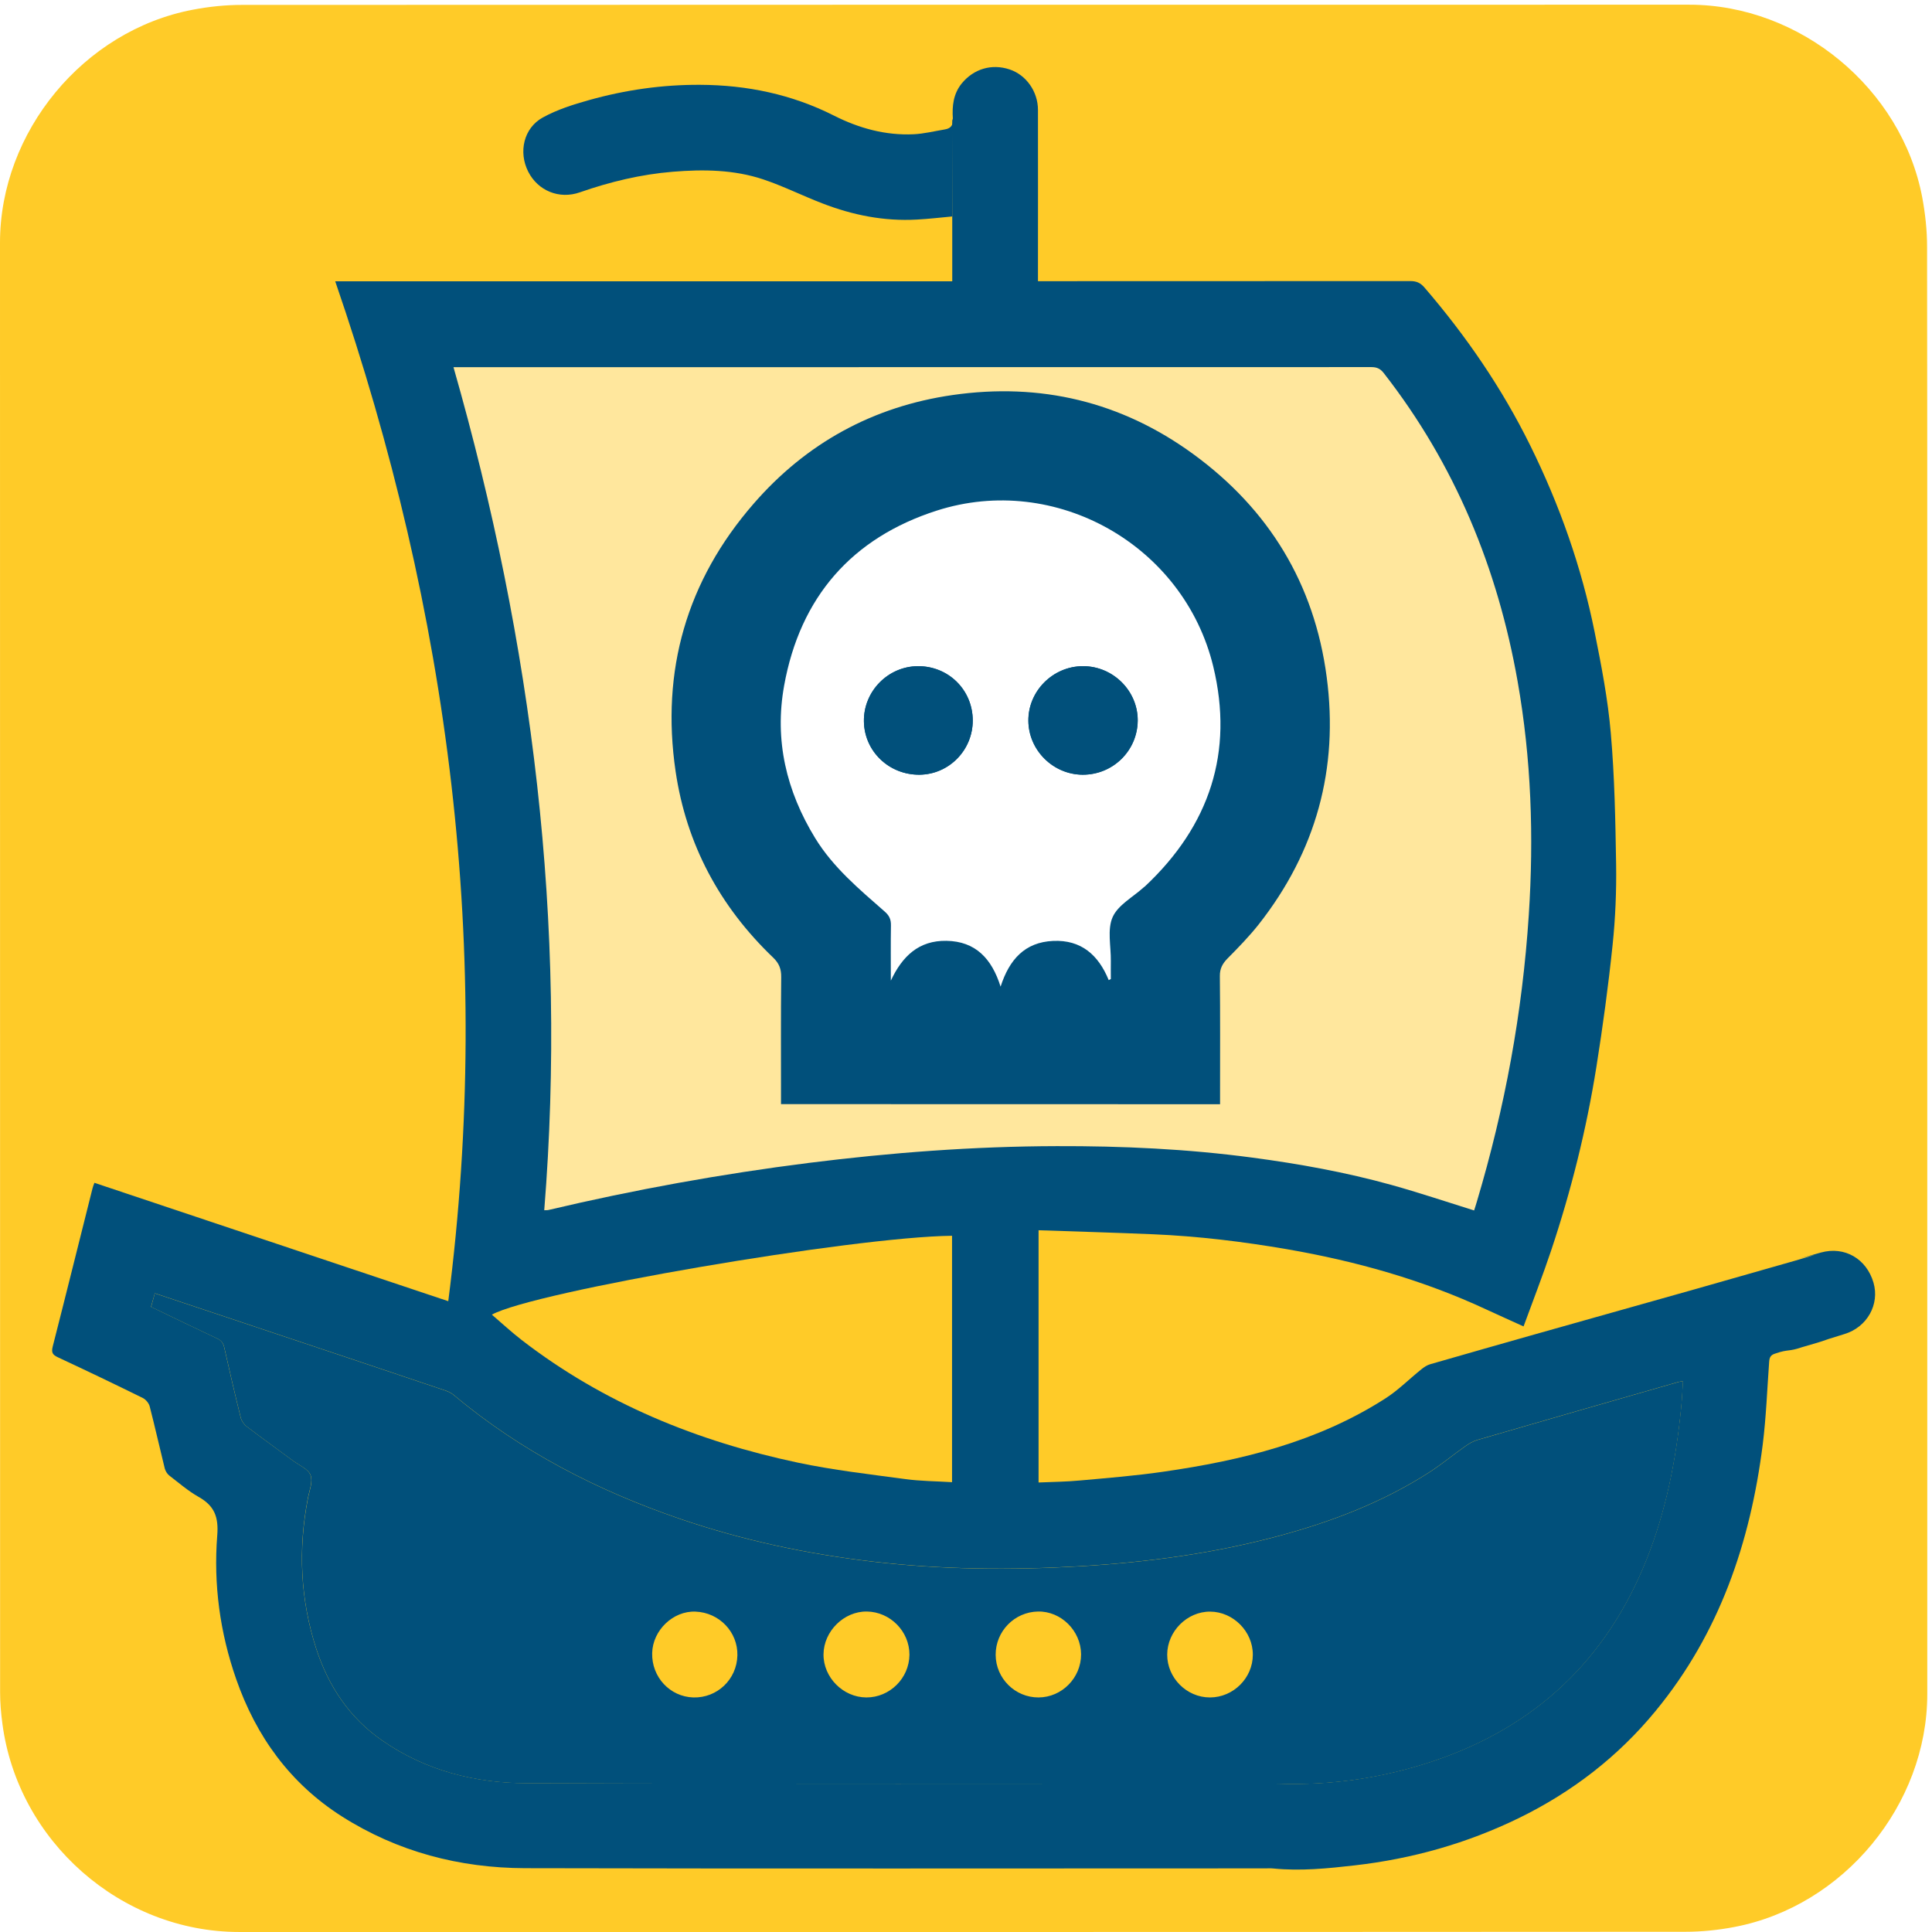
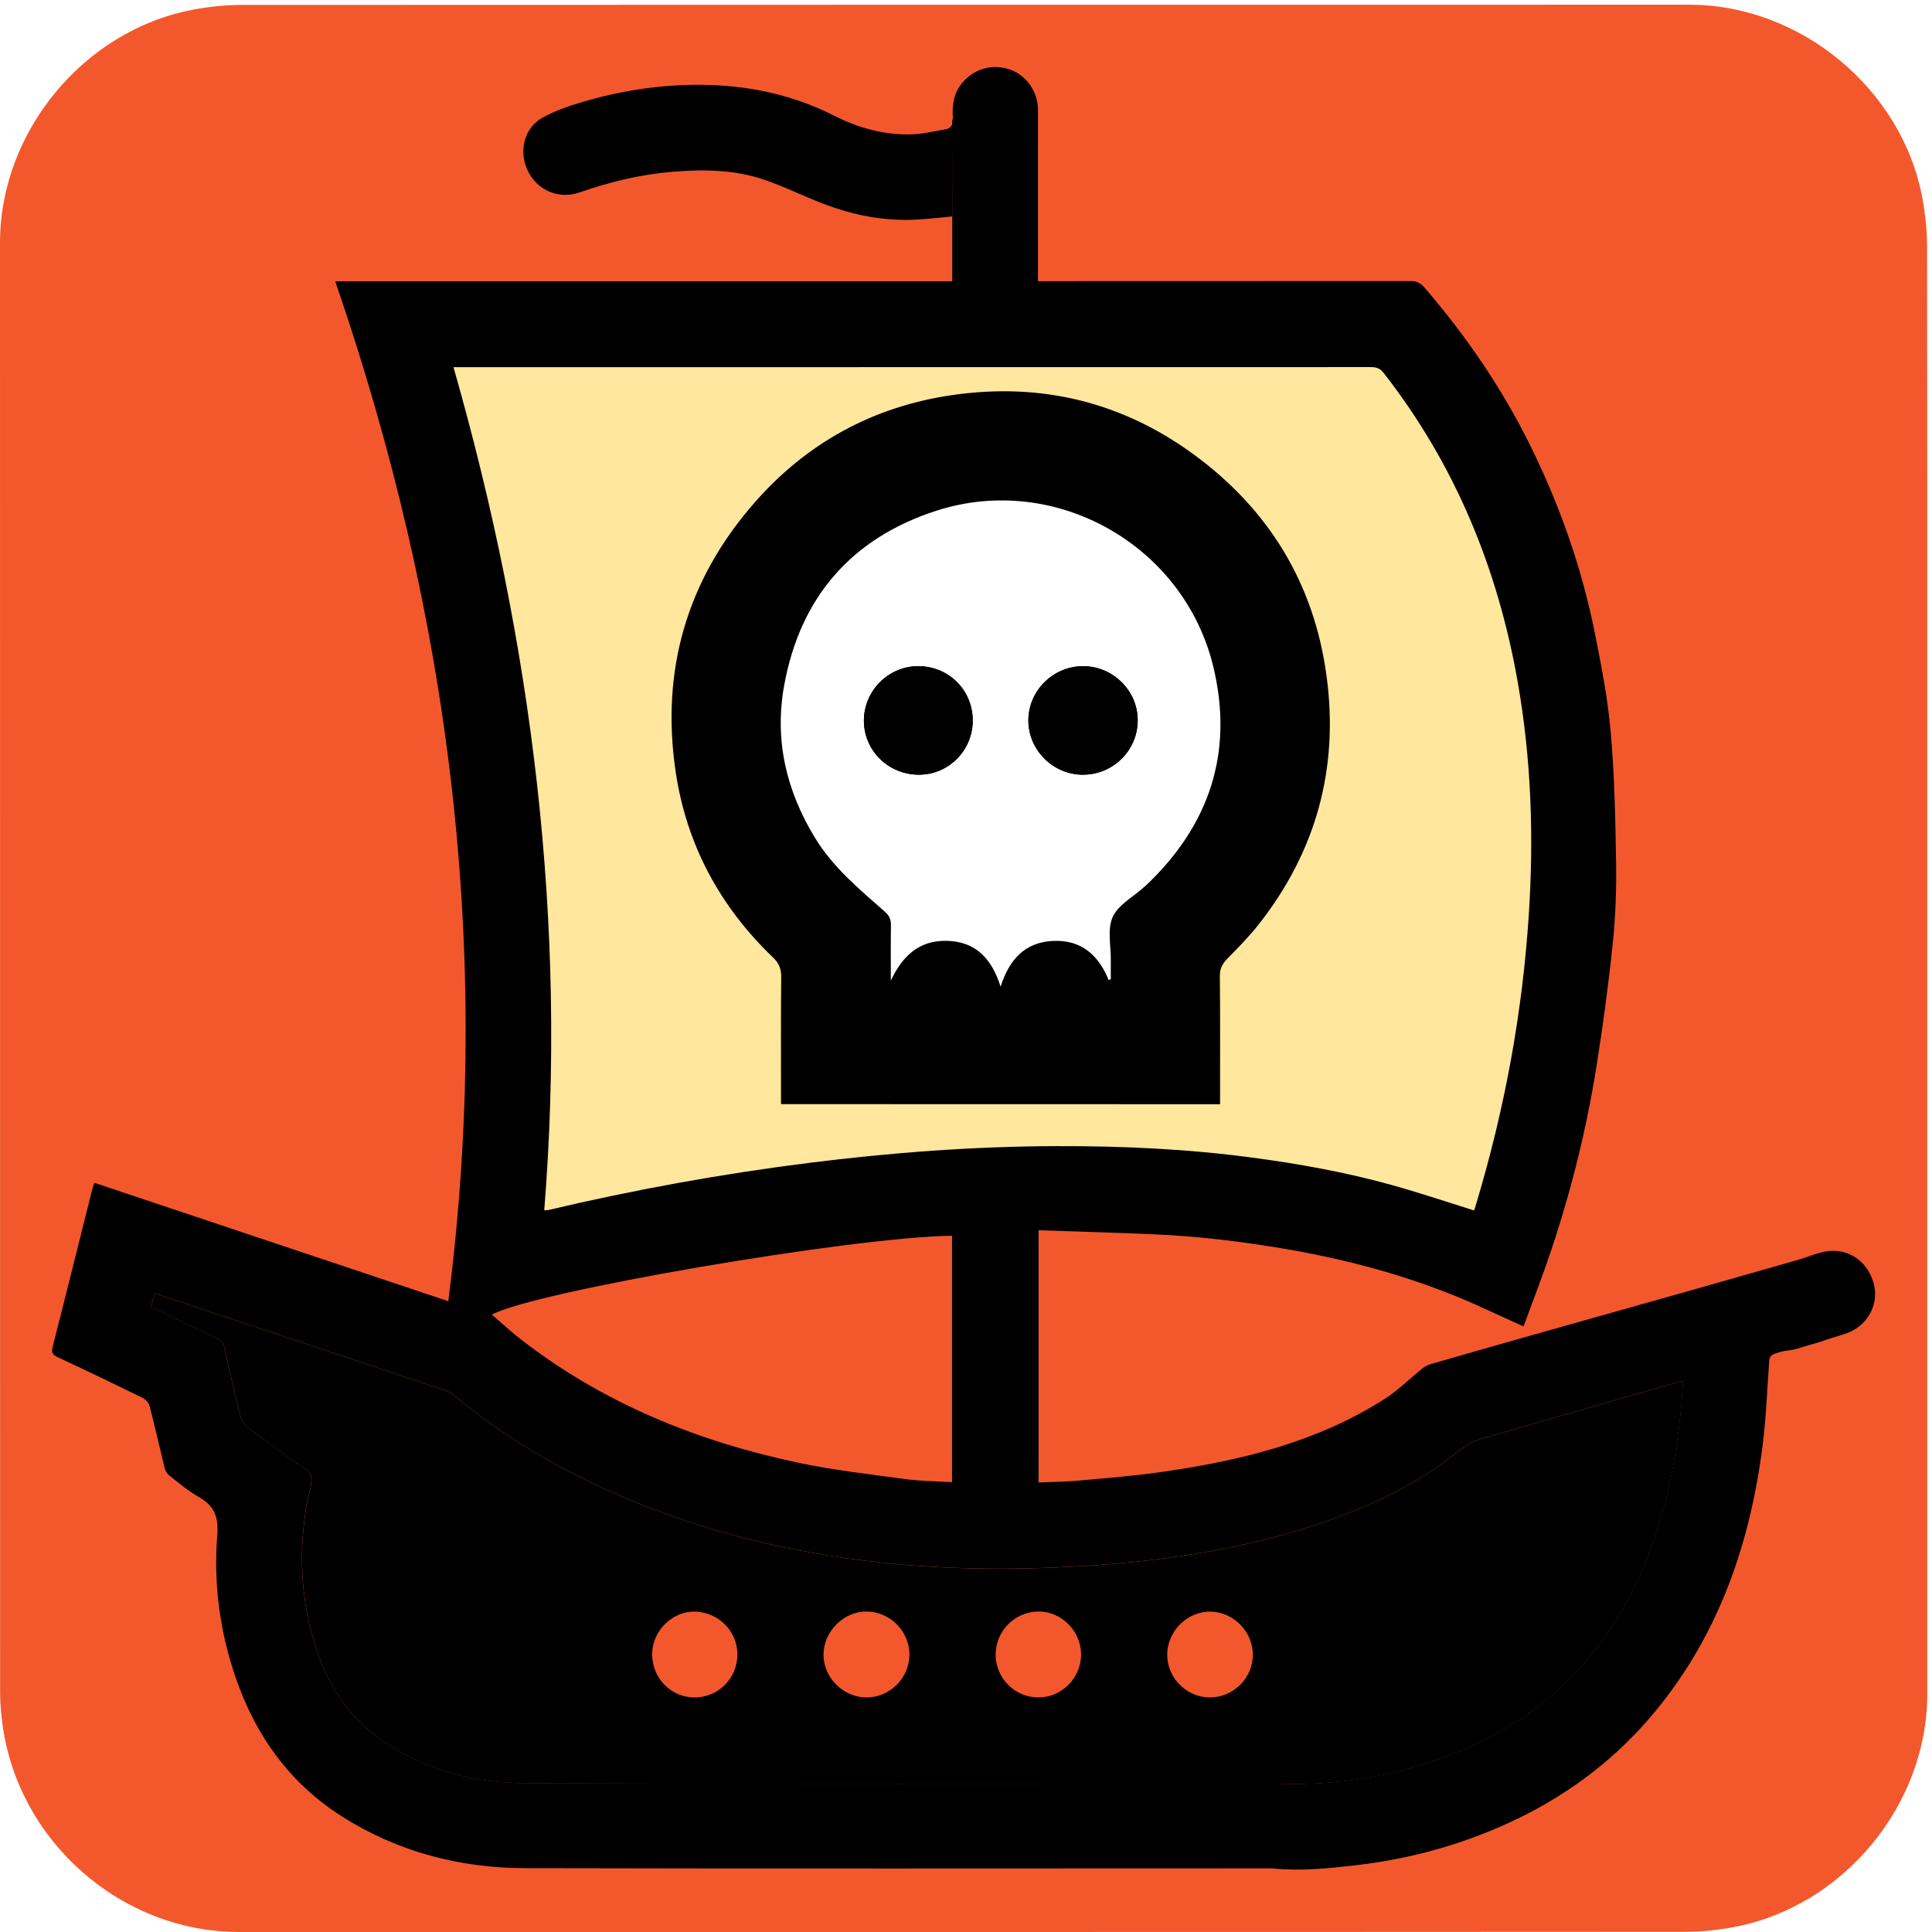
<svg xmlns="http://www.w3.org/2000/svg" id="epij899lf62m1" viewBox="0 0 769 769" shape-rendering="geometricPrecision" text-rendering="geometricPrecision">
  <style>
        #epij899lf62m1{pointer-events: all} #epij899lf62m1:hover * {animation-play-state: running !important}#epij899lf62m4_to {animation: epij899lf62m4_to__to 9900ms linear infinite normal forwards}@keyframes epij899lf62m4_to__to { 0% {transform: translate(383.5546px,385.4218px)} 30.303% {transform: translate(393.55px,385.42px)} 70.707% {transform: translate(373.55px,385.4218px)} 100% {transform: translate(383.5546px,385.4218px)} }#epij899lf62m4_tr {animation: epij899lf62m4_tr__tr 9900ms linear infinite normal forwards}@keyframes epij899lf62m4_tr__tr { 0% {transform: rotate(0deg)} 20.202% {transform: rotate(-3deg)} 50.505% {transform: rotate(0deg)} 80.808% {transform: rotate(-3deg)} 100% {transform: rotate(0deg)} }#epij899lf62m16 {animation: epij899lf62m16_f_o 9900ms linear infinite normal forwards}@keyframes epij899lf62m16_f_o { 0% {fill-opacity: 1} 1.01% {fill-opacity: 0} 2.02% {fill-opacity: 1} 3.03% {fill-opacity: 0} 4.04% {fill-opacity: 1} 5.051% {fill-opacity: 0} 6.061% {fill-opacity: 1} 7.071% {fill-opacity: 0} 8.081% {fill-opacity: 1} 9.091% {fill-opacity: 0} 10.101% {fill-opacity: 1} 11.111% {fill-opacity: 0} 12.121% {fill-opacity: 1} 13.131% {fill-opacity: 0} 14.141% {fill-opacity: 1} 15.152% {fill-opacity: 0} 16.162% {fill-opacity: 1} 17.172% {fill-opacity: 0} 18.182% {fill-opacity: 1} 19.192% {fill-opacity: 0} 20.202% {fill-opacity: 1} 21.212% {fill-opacity: 0} 22.222% {fill-opacity: 1} 23.232% {fill-opacity: 0} 24.242% {fill-opacity: 1} 25.253% {fill-opacity: 0} 26.263% {fill-opacity: 1} 27.273% {fill-opacity: 0} 28.283% {fill-opacity: 1} 29.293% {fill-opacity: 0} 30.303% {fill-opacity: 1} 31.313% {fill-opacity: 0} 32.323% {fill-opacity: 1} 33.333% {fill-opacity: 0} 34.343% {fill-opacity: 1} 35.354% {fill-opacity: 0} 36.364% {fill-opacity: 1} 37.374% {fill-opacity: 0} 38.384% {fill-opacity: 1} 39.394% {fill-opacity: 0} 40.404% {fill-opacity: 1} 41.414% {fill-opacity: 0} 42.424% {fill-opacity: 1} 43.434% {fill-opacity: 0} 44.444% {fill-opacity: 1} 45.455% {fill-opacity: 0} 46.465% {fill-opacity: 1} 47.475% {fill-opacity: 0} 48.485% {fill-opacity: 1} 49.495% {fill-opacity: 0} 50.505% {fill-opacity: 1} 51.515% {fill-opacity: 0} 52.525% {fill-opacity: 1} 53.535% {fill-opacity: 0} 54.545% {fill-opacity: 1} 55.556% {fill-opacity: 0} 56.566% {fill-opacity: 1} 57.576% {fill-opacity: 0} 58.586% {fill-opacity: 1} 59.596% {fill-opacity: 0} 60.606% {fill-opacity: 1} 61.616% {fill-opacity: 0} 62.626% {fill-opacity: 1} 63.636% {fill-opacity: 0} 64.646% {fill-opacity: 1} 65.657% {fill-opacity: 0} 66.667% {fill-opacity: 1} 67.677% {fill-opacity: 0} 68.687% {fill-opacity: 1} 69.697% {fill-opacity: 0} 70.707% {fill-opacity: 1} 71.717% {fill-opacity: 0} 72.727% {fill-opacity: 1} 73.737% {fill-opacity: 0} 74.747% {fill-opacity: 1} 75.758% {fill-opacity: 0} 76.768% {fill-opacity: 1} 77.778% {fill-opacity: 0} 78.788% {fill-opacity: 1} 79.798% {fill-opacity: 0} 80.808% {fill-opacity: 1} 81.818% {fill-opacity: 0} 82.828% {fill-opacity: 1} 83.838% {fill-opacity: 0} 84.848% {fill-opacity: 1} 85.859% {fill-opacity: 0} 86.869% {fill-opacity: 1} 87.879% {fill-opacity: 0} 88.889% {fill-opacity: 1} 89.899% {fill-opacity: 0} 90.909% {fill-opacity: 1} 91.919% {fill-opacity: 0} 92.929% {fill-opacity: 1} 93.939% {fill-opacity: 0} 94.949% {fill-opacity: 1} 95.96% {fill-opacity: 0} 96.97% {fill-opacity: 1} 97.98% {fill-opacity: 0} 98.99% {fill-opacity: 1} 100% {fill-opacity: 0} }#epij899lf62m17 {animation: epij899lf62m17_f_o 9900ms linear infinite normal forwards}@keyframes epij899lf62m17_f_o { 0% {fill-opacity: 0} 1.01% {fill-opacity: 1} 2.02% {fill-opacity: 0} 3.03% {fill-opacity: 1} 4.04% {fill-opacity: 0} 5.051% {fill-opacity: 1} 6.061% {fill-opacity: 0} 7.071% {fill-opacity: 1} 8.081% {fill-opacity: 0} 9.091% {fill-opacity: 1} 10.101% {fill-opacity: 0} 11.111% {fill-opacity: 1} 12.121% {fill-opacity: 0} 13.131% {fill-opacity: 1} 14.141% {fill-opacity: 0} 15.152% {fill-opacity: 1} 16.162% {fill-opacity: 0} 17.172% {fill-opacity: 1} 18.182% {fill-opacity: 0} 19.192% {fill-opacity: 1} 20.202% {fill-opacity: 0} 21.212% {fill-opacity: 1} 22.222% {fill-opacity: 0} 23.232% {fill-opacity: 1} 24.242% {fill-opacity: 0} 25.253% {fill-opacity: 1} 26.263% {fill-opacity: 0} 27.273% {fill-opacity: 1} 28.283% {fill-opacity: 0} 29.293% {fill-opacity: 1} 30.303% {fill-opacity: 0} 31.313% {fill-opacity: 1} 32.323% {fill-opacity: 0} 33.333% {fill-opacity: 1} 34.343% {fill-opacity: 0} 35.354% {fill-opacity: 1} 36.364% {fill-opacity: 0} 37.374% {fill-opacity: 1} 38.384% {fill-opacity: 0} 39.394% {fill-opacity: 1} 40.404% {fill-opacity: 0} 41.414% {fill-opacity: 1} 42.424% {fill-opacity: 0} 43.434% {fill-opacity: 1} 44.444% {fill-opacity: 0} 45.455% {fill-opacity: 1} 46.465% {fill-opacity: 0} 47.475% {fill-opacity: 1} 48.485% {fill-opacity: 0} 49.495% {fill-opacity: 1} 50.505% {fill-opacity: 0} 51.515% {fill-opacity: 1} 52.525% {fill-opacity: 0} 53.535% {fill-opacity: 1} 54.545% {fill-opacity: 0} 55.556% {fill-opacity: 1} 56.566% {fill-opacity: 0} 57.576% {fill-opacity: 1} 58.586% {fill-opacity: 0} 59.596% {fill-opacity: 1} 60.606% {fill-opacity: 0} 61.616% {fill-opacity: 1} 62.626% {fill-opacity: 0} 63.636% {fill-opacity: 1} 64.646% {fill-opacity: 0} 65.657% {fill-opacity: 1} 66.667% {fill-opacity: 0} 67.677% {fill-opacity: 1} 68.687% {fill-opacity: 0} 69.697% {fill-opacity: 1} 70.707% {fill-opacity: 0} 71.717% {fill-opacity: 1} 72.727% {fill-opacity: 0} 73.737% {fill-opacity: 1} 74.747% {fill-opacity: 0} 75.758% {fill-opacity: 1} 76.768% {fill-opacity: 0} 77.778% {fill-opacity: 1} 78.788% {fill-opacity: 0} 79.798% {fill-opacity: 1} 80.808% {fill-opacity: 0} 81.818% {fill-opacity: 1} 82.828% {fill-opacity: 0} 83.838% {fill-opacity: 1} 84.848% {fill-opacity: 0} 85.859% {fill-opacity: 1} 86.869% {fill-opacity: 0} 87.879% {fill-opacity: 1} 88.889% {fill-opacity: 0} 89.899% {fill-opacity: 1} 90.909% {fill-opacity: 0} 91.919% {fill-opacity: 1} 92.929% {fill-opacity: 0} 93.939% {fill-opacity: 1} 94.949% {fill-opacity: 0} 95.96% {fill-opacity: 1} 96.97% {fill-opacity: 0} 97.98% {fill-opacity: 1} 98.99% {fill-opacity: 0} 100% {fill-opacity: 1} }
    </style>
  <g id="epij899lf62m2" transform="matrix(4 0 0 4 -887.96 -2344.006)">
-     <path id="epij899lf62m3" d="M413.77,682.38C413.77,706.44,413.77,730.51,413.77,754.57C413.77,765.6,405.45,775.68,394.59,777.75C392.98,778.06,391.32,778.23,389.69,778.23C341.72,778.26,293.76,778.25,245.79,778.25C234.03,778.25,223.77,769.23,222.23,757.53C222.09,756.5,222,755.45,222,754.41C221.99,706.32,221.99,658.23,221.99,610.15C221.99,599.12,230.31,589.03,241.17,586.97C242.78,586.66,244.44,586.49,246.07,586.49C294.08,586.47,342.09,586.47,390.09,586.47C401.12,586.47,411.22,594.8,413.27,605.65C413.57,607.26,413.75,608.92,413.75,610.55C413.78,634.49,413.77,658.44,413.77,682.38Z" fill="rgb(255,203,40)" stroke="none" stroke-width="1" />
+     <path id="epij899lf62m3" d="M413.77,682.38C413.77,706.44,413.77,730.51,413.77,754.57C413.77,765.6,405.45,775.68,394.59,777.75C392.98,778.06,391.32,778.23,389.69,778.23C341.72,778.26,293.76,778.25,245.79,778.25C234.03,778.25,223.77,769.23,222.23,757.53C222.09,756.5,222,755.45,222,754.41C221.99,706.32,221.99,658.23,221.99,610.15C221.99,599.12,230.31,589.03,241.17,586.97C242.78,586.66,244.44,586.49,246.07,586.49C294.08,586.47,342.09,586.47,390.09,586.47C401.12,586.47,411.22,594.8,413.27,605.65C413.57,607.26,413.75,608.92,413.75,610.55C413.78,634.49,413.77,658.44,413.77,682.38Z" fill="#f3582c" stroke="none" stroke-width="1" />
  </g>
  <g id="epij899lf62m4_to" transform="translate(383.5546,385.4218)">
    <g id="epij899lf62m4_tr" transform="rotate(0)">
      <g id="epij899lf62m4" transform="scale(4,4) translate(-317.8722,-682.3458)">
        <g id="epij899lf62m5">
-           <path id="epij899lf62m6" d="M316.8,597.79C316.72,596.55,316.84,595.35,317.67,594.31C318.86,592.85,320.65,592.3,322.45,592.9C324.1,593.45,325.27,595.1,325.27,596.93C325.28,602.3,325.27,607.67,325.27,613.04C325.27,613.31,325.27,613.59,325.27,613.97C325.63,613.97,325.94,613.97,326.26,613.97C338.28,613.97,350.3,613.97,362.32,613.96C362.92,613.96,363.31,614.12,363.72,614.59C367.88,619.42,371.45,624.63,374.27,630.35C377.18,636.25,379.36,642.42,380.66,648.87C381.33,652.2,381.98,655.55,382.27,658.93C382.65,663.27,382.73,667.64,382.8,671.99C382.84,674.67,382.73,677.36,382.45,680.02C382.03,684.07,381.48,688.11,380.84,692.14C379.85,698.36,378.33,704.46,376.33,710.44C375.49,712.95,374.53,715.41,373.59,717.98C372.31,717.4,371.11,716.86,369.92,716.31C363.59,713.36,356.94,711.49,350.07,710.3C345.65,709.54,341.21,709,336.73,708.81C332.95,708.65,329.17,708.54,325.33,708.41C325.33,716.85,325.33,725.14,325.33,733.51C326.72,733.45,328.09,733.44,329.45,733.31C332.21,733.06,334.99,732.84,337.73,732.44C345.52,731.32,353.09,729.47,359.82,725.16C361.12,724.33,362.22,723.21,363.43,722.24C363.69,722.03,363.99,721.83,364.31,721.74C379.53,717.36,385.28,715.84,400.5,711.47C406.06,709.87,397.59,712.19,403.17,710.63C405.55,709.97,407.72,711.26,408.41,713.62C409.04,715.78,407.79,718.05,405.52,718.74C402.23,719.74,404.59,719.1,401.29,720.05C399.96,720.51,399.94,720.23,398.67,720.67C398.18,720.81,398.06,721.05,398.03,721.5C397.83,724.25,397.73,727.01,397.39,729.73C396.16,739.48,393.08,748.52,386.75,756.22C383.01,760.78,378.43,764.31,373.13,766.9C367.96,769.42,362.5,770.96,356.79,771.61C354.1,771.92,351.41,772.19,348.69,771.92C348.42,771.89,348.14,771.91,347.86,771.91C323.32,771.91,298.78,771.95,274.23,771.89C267.71,771.87,261.54,770.26,255.99,766.73C250.86,763.46,247.47,758.78,245.48,753.06C243.87,748.44,243.22,743.65,243.6,738.8C243.75,736.93,243.32,735.83,241.74,734.94C240.7,734.35,239.78,733.55,238.83,732.82C238.62,732.66,238.45,732.37,238.38,732.12C237.87,730.06,237.41,727.99,236.88,725.94C236.8,725.62,236.49,725.25,236.19,725.1C233.39,723.72,230.57,722.37,227.74,721.05C227.21,720.8,227.08,720.58,227.23,719.98C228.57,714.74,229.87,709.48,231.19,704.24C231.23,704.07,231.3,703.91,231.38,703.69C243.12,707.62,254.78,711.52,266.59,715.47C271.06,680.69,266.7,646.99,255.34,613.98C275.76,613.98,296.23,613.98,316.74,613.98C316.74,611.79,316.74,600.13,316.74,597.99L316.8,597.79Z" fill="rgb(1,80,123)" stroke="none" stroke-width="1" />
-           <path id="epij899lf62m7" d="M237.01,716.03C239.24,717.1,241.4,718.15,243.57,719.17C244.01,719.37,244.2,719.64,244.3,720.1C244.82,722.42,245.36,724.74,245.93,727.04C246.01,727.37,246.25,727.73,246.52,727.93C248.03,729.08,249.58,730.19,251.12,731.33C251.74,731.79,252.65,732.16,252.88,732.77C253.13,733.42,252.76,734.32,252.61,735.11C251.64,740.15,251.86,745.14,253.44,750.03C254.66,753.78,256.76,756.94,260.04,759.2C264.33,762.17,269.22,763.41,274.32,763.43C298.98,763.52,323.65,763.47,348.31,763.47C348.61,763.47,348.91,763.47,349.21,763.48C354.47,763.66,359.61,762.91,364.6,761.23C374.77,757.82,381.85,751.14,385.83,741.16C387.76,736.33,388.75,731.28,389.26,726.13C389.35,725.25,389.39,724.36,389.45,723.41C389.21,723.46,389.09,723.48,388.98,723.51C382.32,725.42,375.65,727.33,369,729.27C368.56,729.4,368.14,729.65,367.76,729.92C366.57,730.76,365.45,731.69,364.23,732.48C359.61,735.45,354.55,737.39,349.28,738.81C342.8,740.56,336.18,741.44,329.49,741.84C322.59,742.24,315.71,742.18,308.84,741.38C302.3,740.62,295.9,739.26,289.67,737.13C281.45,734.32,273.82,730.4,267.12,724.79C266.86,724.57,266.53,724.43,266.2,724.32C259.82,722.17,253.43,720.03,247.04,717.9C243.84,716.83,240.64,715.77,237.39,714.68C237.26,715.13,237.15,715.53,237.01,716.03Z" fill="rgb(255,203,40)" stroke="none" stroke-width="1" />
-           <path id="epij899lf62m8" d="M316.72,733.48C316.72,725.26,316.72,717.11,316.72,708.96C306.89,709.06,275.02,714.52,270.93,716.81C271.92,717.66,272.87,718.54,273.89,719.33C282.06,725.64,291.38,729.42,301.4,731.54C304.91,732.28,308.49,732.69,312.06,733.17C313.58,733.38,315.13,733.38,316.72,733.48Z" fill="rgb(255,203,40)" stroke="none" stroke-width="1" />
+           <path id="epij899lf62m6" d="M316.8,597.79C316.72,596.55,316.84,595.35,317.67,594.31C318.86,592.85,320.65,592.3,322.45,592.9C324.1,593.45,325.27,595.1,325.27,596.93C325.28,602.3,325.27,607.67,325.27,613.04C325.27,613.31,325.27,613.59,325.27,613.97C325.63,613.97,325.94,613.97,326.26,613.97C338.28,613.97,350.3,613.97,362.32,613.96C362.92,613.96,363.31,614.12,363.72,614.59C367.88,619.42,371.45,624.63,374.27,630.35C377.18,636.25,379.36,642.42,380.66,648.87C381.33,652.2,381.98,655.55,382.27,658.93C382.65,663.27,382.73,667.64,382.8,671.99C382.84,674.67,382.73,677.36,382.45,680.02C382.03,684.07,381.48,688.11,380.84,692.14C379.85,698.36,378.33,704.46,376.33,710.44C375.49,712.95,374.53,715.41,373.59,717.98C372.31,717.4,371.11,716.86,369.92,716.31C363.59,713.36,356.94,711.49,350.07,710.3C345.65,709.54,341.21,709,336.73,708.81C332.95,708.65,329.17,708.54,325.33,708.41C325.33,716.85,325.33,725.14,325.33,733.51C326.72,733.45,328.09,733.44,329.45,733.31C332.21,733.06,334.99,732.84,337.73,732.44C345.52,731.32,353.09,729.47,359.82,725.16C361.12,724.33,362.22,723.21,363.43,722.24C363.69,722.03,363.99,721.83,364.31,721.74C379.53,717.36,385.28,715.84,400.5,711.47C406.06,709.87,397.59,712.19,403.17,710.63C405.55,709.97,407.72,711.26,408.41,713.62C409.04,715.78,407.79,718.05,405.52,718.74C402.23,719.74,404.59,719.1,401.29,720.05C399.96,720.51,399.94,720.23,398.67,720.67C398.18,720.81,398.06,721.05,398.03,721.5C397.83,724.25,397.73,727.01,397.39,729.73C396.16,739.48,393.08,748.52,386.75,756.22C383.01,760.78,378.43,764.31,373.13,766.9C367.96,769.42,362.5,770.96,356.79,771.61C354.1,771.92,351.41,772.19,348.69,771.92C348.42,771.89,348.14,771.91,347.86,771.91C323.32,771.91,298.78,771.95,274.23,771.89C267.71,771.87,261.54,770.26,255.99,766.73C250.86,763.46,247.47,758.78,245.48,753.06C243.87,748.44,243.22,743.65,243.6,738.8C243.75,736.93,243.32,735.83,241.74,734.94C240.7,734.35,239.78,733.55,238.83,732.82C238.62,732.66,238.45,732.37,238.38,732.12C237.87,730.06,237.41,727.99,236.88,725.94C236.8,725.62,236.49,725.25,236.19,725.1C233.39,723.72,230.57,722.37,227.74,721.05C227.21,720.8,227.08,720.58,227.23,719.98C228.57,714.74,229.87,709.48,231.19,704.24C231.23,704.07,231.3,703.91,231.38,703.69C243.12,707.62,254.78,711.52,266.59,715.47C271.06,680.69,266.7,646.99,255.34,613.98C275.76,613.98,296.23,613.98,316.74,613.98C316.74,611.79,316.74,600.13,316.74,597.99L316.8,597.79Z" fill="#000000" stroke="none" stroke-width="1" />
+           <path id="epij899lf62m7" d="M237.01,716.03C239.24,717.1,241.4,718.15,243.57,719.17C244.01,719.37,244.2,719.64,244.3,720.1C244.82,722.42,245.36,724.74,245.93,727.04C246.01,727.37,246.25,727.73,246.52,727.93C248.03,729.08,249.58,730.19,251.12,731.33C251.74,731.79,252.65,732.16,252.88,732.77C253.13,733.42,252.76,734.32,252.61,735.11C251.64,740.15,251.86,745.14,253.44,750.03C254.66,753.78,256.76,756.94,260.04,759.2C264.33,762.17,269.22,763.41,274.32,763.43C298.98,763.52,323.65,763.47,348.31,763.47C348.61,763.47,348.91,763.47,349.21,763.48C354.47,763.66,359.61,762.91,364.6,761.23C374.77,757.82,381.85,751.14,385.83,741.16C387.76,736.33,388.75,731.28,389.26,726.13C389.35,725.25,389.39,724.36,389.45,723.41C389.21,723.46,389.09,723.48,388.98,723.51C382.32,725.42,375.65,727.33,369,729.27C368.56,729.4,368.14,729.65,367.76,729.92C366.57,730.76,365.45,731.69,364.23,732.48C359.61,735.45,354.55,737.39,349.28,738.81C342.8,740.56,336.18,741.44,329.49,741.84C322.59,742.24,315.71,742.18,308.84,741.38C302.3,740.62,295.9,739.26,289.67,737.13C281.45,734.32,273.82,730.4,267.12,724.79C266.86,724.57,266.53,724.43,266.2,724.32C259.82,722.17,253.43,720.03,247.04,717.9C243.84,716.83,240.64,715.77,237.39,714.68C237.26,715.13,237.15,715.53,237.01,716.03Z" fill="#f3582c" stroke="none" stroke-width="1" />
+           <path id="epij899lf62m8" d="M316.72,733.48C316.72,725.26,316.72,717.11,316.72,708.96C306.89,709.06,275.02,714.52,270.93,716.81C271.92,717.66,272.87,718.54,273.89,719.33C282.06,725.64,291.38,729.42,301.4,731.54C304.91,732.28,308.49,732.69,312.06,733.17C313.58,733.38,315.13,733.38,316.72,733.48Z" fill="#f3582c" stroke="none" stroke-width="1" />
          <path id="epij899lf62m9" d="M368.67,706.44C365.85,705.56,363.17,704.66,360.44,703.9C355.9,702.64,351.26,701.8,346.58,701.18C340.13,700.32,333.64,700.02,327.14,700.04C318.88,700.06,310.65,700.68,302.46,701.71C293.75,702.81,285.13,704.37,276.58,706.39C276.47,706.42,276.34,706.41,276.14,706.42C278.43,677.9,274.97,650.03,267.11,622.53C267.43,622.53,267.7,622.53,267.96,622.53C298.12,622.53,328.28,622.53,358.45,622.52C359.01,622.52,359.35,622.69,359.69,623.13C366.77,632.21,371.01,642.52,373,653.8C374.36,661.5,374.62,669.25,374.11,677.04C373.48,686.74,371.73,696.23,368.95,705.54C368.87,705.84,368.76,706.14,368.67,706.44ZM303.92,688.41C315.34,688.41,326.69,688.41,338.1,688.41C338.1,688.09,338.1,687.81,338.1,687.54C338.1,684.51,338.11,681.47,338.08,678.44C338.07,677.86,338.28,677.47,338.67,677.07C339.51,676.21,340.36,675.35,341.1,674.41C345.56,668.74,347.33,662.28,346.39,655.16C345.43,647.91,341.89,642.1,335.98,637.8C330.39,633.73,324.09,632.23,317.26,633.22C311.06,634.11,305.86,636.97,301.76,641.69C296.56,647.68,294.55,654.67,295.7,662.51C296.54,668.21,299.14,673.05,303.3,677.02C303.76,677.46,303.92,677.91,303.92,678.53C303.89,681.54,303.91,684.55,303.91,687.56C303.92,687.82,303.92,688.09,303.92,688.41Z" fill="#ffe79d" stroke="none" stroke-width="1" />
-           <path id="epij899lf62m10" d="M299.7,695.86C299.7,695.45,299.7,695.11,299.7,694.76C299.7,690.91,299.68,687.06,299.72,683.22C299.73,682.43,299.52,681.86,298.93,681.29C293.61,676.2,290.28,670.02,289.21,662.74C287.74,652.72,290.31,643.78,296.96,636.13C302.2,630.09,308.85,626.44,316.77,625.3C325.5,624.04,333.55,625.95,340.7,631.16C348.25,636.66,352.78,644.09,354,653.36C355.21,662.47,352.94,670.72,347.24,677.97C346.29,679.17,345.21,680.28,344.13,681.37C343.63,681.88,343.36,682.38,343.37,683.12C343.41,687,343.39,690.88,343.39,694.76C343.39,695.11,343.39,695.46,343.39,695.87C328.81,695.86,314.3,695.86,299.7,695.86ZM332.31,683.52C332.39,683.49,332.46,683.45,332.54,683.42C332.54,682.82,332.53,682.22,332.54,681.63C332.56,680.16,332.17,678.5,332.72,677.26C333.25,676.05,334.74,675.27,335.81,674.3C335.86,674.26,335.91,674.22,335.96,674.18C342.36,668.17,344.8,660.85,342.73,652.31C339.81,640.24,327.04,633.02,315.22,636.81C306.76,639.52,301.61,645.43,300.03,654.23C299.05,659.67,300.25,664.71,303.12,669.4C304.91,672.32,307.5,674.48,310.03,676.7C310.49,677.1,310.67,677.49,310.66,678.08C310.62,679.91,310.65,681.75,310.65,683.58C311.78,681.16,313.42,679.57,316.19,679.62C319.07,679.67,320.69,681.38,321.57,684.18C322.44,681.48,323.99,679.76,326.79,679.63C329.57,679.49,331.29,681.02,332.31,683.52Z" fill="rgb(1,80,123)" stroke="none" stroke-width="1" />
-           <path id="epij899lf62m11" d="M388.98,723.52C382.32,725.43,375.65,727.34,369,729.28C368.56,729.41,368.14,729.66,367.76,729.93C366.57,730.77,365.45,731.7,364.23,732.49C359.61,735.46,354.55,737.4,349.28,738.82C342.8,740.57,336.18,741.45,329.49,741.85C322.59,742.25,315.71,742.19,308.84,741.39C302.3,740.63,295.9,739.27,289.67,737.14C281.45,734.33,273.82,730.41,267.12,724.8C266.86,724.58,266.53,724.44,266.2,724.33C259.82,722.18,253.43,720.04,247.04,717.91C243.84,716.84,240.64,715.78,237.39,714.69C237.27,715.14,237.15,715.54,237.02,716.04C239.25,717.11,241.41,718.16,243.58,719.18C244.02,719.38,244.21,719.65,244.31,720.11C244.83,722.43,245.37,724.75,245.94,727.05C246.02,727.38,246.26,727.74,246.53,727.94C248.04,729.09,249.59,730.2,251.13,731.34C251.75,731.8,252.66,732.17,252.89,732.78C253.14,733.43,252.77,734.33,252.62,735.12C251.65,740.16,251.87,745.15,253.45,750.04C254.67,753.79,256.77,756.95,260.05,759.21C264.34,762.18,269.23,763.42,274.33,763.44C298.99,763.53,323.66,763.48,348.32,763.48C348.62,763.48,348.92,763.48,349.22,763.49C354.48,763.67,359.62,762.92,364.61,761.24C374.78,757.83,381.86,751.15,385.84,741.17C387.77,736.34,388.76,731.29,389.27,726.14C389.36,725.26,389.4,724.37,389.46,723.42C389.21,723.46,389.09,723.48,388.98,723.52ZM290.97,754.9C288.65,754.83,286.82,752.87,286.88,750.49C286.93,748.22,288.96,746.27,291.19,746.36C293.56,746.45,295.41,748.39,295.36,750.71C295.31,753.1,293.35,754.97,290.97,754.9ZM308.19,754.9C305.88,754.89,303.91,752.91,303.93,750.61C303.95,748.31,305.96,746.32,308.24,746.35C310.57,746.38,312.49,748.33,312.48,750.65C312.46,752.99,310.52,754.91,308.19,754.9ZM325.33,754.9C322.99,754.91,321.07,753,321.06,750.66C321.05,748.32,322.93,746.39,325.28,746.35C327.57,746.31,329.54,748.26,329.56,750.6C329.57,752.95,327.65,754.89,325.33,754.9ZM342.38,754.9C340.06,754.9,338.12,752.95,338.13,750.63C338.14,748.32,340.11,746.35,342.4,746.36C344.7,746.37,346.66,748.34,346.65,750.65C346.65,752.97,344.71,754.9,342.38,754.9Z" fill="rgb(1,80,123)" stroke="none" stroke-width="0" />
+           <path id="epij899lf62m10" d="M299.7,695.86C299.7,695.45,299.7,695.11,299.7,694.76C299.7,690.91,299.68,687.06,299.72,683.22C299.73,682.43,299.52,681.86,298.93,681.29C293.61,676.2,290.28,670.02,289.21,662.74C287.74,652.72,290.31,643.78,296.96,636.13C302.2,630.09,308.85,626.44,316.77,625.3C325.5,624.04,333.55,625.95,340.7,631.16C348.25,636.66,352.78,644.09,354,653.36C355.21,662.47,352.94,670.72,347.24,677.97C346.29,679.17,345.21,680.28,344.13,681.37C343.63,681.88,343.36,682.38,343.37,683.12C343.41,687,343.39,690.88,343.39,694.76C343.39,695.11,343.39,695.46,343.39,695.87C328.81,695.86,314.3,695.86,299.7,695.86ZM332.31,683.52C332.39,683.49,332.46,683.45,332.54,683.42C332.54,682.82,332.53,682.22,332.54,681.63C332.56,680.16,332.17,678.5,332.72,677.26C333.25,676.05,334.74,675.27,335.81,674.3C335.86,674.26,335.91,674.22,335.96,674.18C342.36,668.17,344.8,660.85,342.73,652.31C339.81,640.24,327.04,633.02,315.22,636.81C306.76,639.52,301.61,645.43,300.03,654.23C299.05,659.67,300.25,664.71,303.12,669.4C304.91,672.32,307.5,674.48,310.03,676.7C310.49,677.1,310.67,677.49,310.66,678.08C310.62,679.91,310.65,681.75,310.65,683.58C311.78,681.16,313.42,679.57,316.19,679.62C319.07,679.67,320.69,681.38,321.57,684.18C322.44,681.48,323.99,679.76,326.79,679.63C329.57,679.49,331.29,681.02,332.31,683.52Z" fill="#000000" stroke="none" stroke-width="1" />
+           <path id="epij899lf62m11" d="M388.98,723.52C382.32,725.43,375.65,727.34,369,729.28C368.56,729.41,368.14,729.66,367.76,729.93C366.57,730.77,365.45,731.7,364.23,732.49C359.61,735.46,354.55,737.4,349.28,738.82C342.8,740.57,336.18,741.45,329.49,741.85C322.59,742.25,315.71,742.19,308.84,741.39C302.3,740.63,295.9,739.27,289.67,737.14C281.45,734.33,273.82,730.41,267.12,724.8C266.86,724.58,266.53,724.44,266.2,724.33C259.82,722.18,253.43,720.04,247.04,717.91C243.84,716.84,240.64,715.78,237.39,714.69C237.27,715.14,237.15,715.54,237.02,716.04C239.25,717.11,241.41,718.16,243.58,719.18C244.02,719.38,244.21,719.65,244.31,720.11C244.83,722.43,245.37,724.75,245.94,727.05C246.02,727.38,246.26,727.74,246.53,727.94C248.04,729.09,249.59,730.2,251.13,731.34C251.75,731.8,252.66,732.17,252.89,732.78C253.14,733.43,252.77,734.33,252.62,735.12C251.65,740.16,251.87,745.15,253.45,750.04C254.67,753.79,256.77,756.95,260.05,759.21C264.34,762.18,269.23,763.42,274.33,763.44C298.99,763.53,323.66,763.48,348.32,763.48C348.62,763.48,348.92,763.48,349.22,763.49C354.48,763.67,359.62,762.92,364.61,761.24C374.78,757.83,381.86,751.15,385.84,741.17C387.77,736.34,388.76,731.29,389.27,726.14C389.36,725.26,389.4,724.37,389.46,723.42C389.21,723.46,389.09,723.48,388.98,723.52ZM290.97,754.9C288.65,754.83,286.82,752.87,286.88,750.49C286.93,748.22,288.96,746.27,291.19,746.36C293.56,746.45,295.41,748.39,295.36,750.71C295.31,753.1,293.35,754.97,290.97,754.9ZM308.19,754.9C305.88,754.89,303.91,752.91,303.93,750.61C303.95,748.31,305.96,746.32,308.24,746.35C310.57,746.38,312.49,748.33,312.48,750.65C312.46,752.99,310.52,754.91,308.19,754.9ZM325.33,754.9C322.99,754.91,321.07,753,321.06,750.66C321.05,748.32,322.93,746.39,325.28,746.35C327.57,746.31,329.54,748.26,329.56,750.6C329.57,752.95,327.65,754.89,325.33,754.9ZM342.38,754.9C340.06,754.9,338.12,752.95,338.13,750.63C338.14,748.32,340.11,746.35,342.4,746.36C344.7,746.37,346.66,748.34,346.65,750.65C346.65,752.97,344.71,754.9,342.38,754.9Z" fill="#000000" stroke="none" stroke-width="0" />
          <path id="epij899lf62m12" d="M332.31,683.52C331.29,681.02,329.57,679.49,326.77,679.62C323.97,679.75,322.42,681.46,321.55,684.17C320.67,681.37,319.05,679.66,316.17,679.61C313.4,679.56,311.76,681.16,310.63,683.57C310.63,681.74,310.61,679.9,310.64,678.07C310.65,677.47,310.47,677.09,310.01,676.69C307.48,674.47,304.89,672.31,303.1,669.39C300.23,664.7,299.03,659.66,300.01,654.22C301.6,645.41,306.75,639.51,315.2,636.8C327.02,633.01,339.78,640.23,342.71,652.3C344.78,660.84,342.34,668.16,335.94,674.17C335.89,674.21,335.84,674.25,335.79,674.29C334.72,675.26,333.23,676.05,332.7,677.25C332.15,678.49,332.54,680.14,332.52,681.62C332.51,682.22,332.52,682.82,332.52,683.41C332.46,683.45,332.39,683.48,332.31,683.52ZM318.78,657.64C318.75,654.62,316.35,652.26,313.32,652.28C310.35,652.3,307.91,654.78,307.95,657.77C307.99,660.75,310.45,663.11,313.49,663.08C316.43,663.05,318.8,660.62,318.78,657.64ZM329.72,663.08C332.73,663.09,335.17,660.69,335.19,657.7C335.21,654.74,332.74,652.28,329.75,652.28C326.76,652.28,324.29,654.75,324.31,657.71C324.33,660.65,326.78,663.07,329.72,663.08Z" fill="rgb(255,255,255)" stroke="none" stroke-width="1" />
          <g id="epij899lf62m13">
-             <path id="epij899lf62m14" d="M318.78,657.64C318.81,660.61,316.43,663.05,313.49,663.08C310.45,663.11,307.99,660.75,307.95,657.77C307.91,654.78,310.34,652.3,313.32,652.28C316.35,652.27,318.75,654.62,318.78,657.64Z" fill="rgb(1,80,123)" stroke="none" stroke-width="1" />
-             <path id="epij899lf62m15" d="M329.72,663.08C326.78,663.07,324.34,660.64,324.32,657.71C324.3,654.75,326.77,652.28,329.76,652.28C332.75,652.28,335.22,654.74,335.2,657.7C335.17,660.69,332.73,663.09,329.72,663.08Z" fill="rgb(1,80,123)" stroke="none" stroke-width="1" />
+             <path id="epij899lf62m14" d="M318.78,657.64C318.81,660.61,316.43,663.05,313.49,663.08C310.45,663.11,307.99,660.75,307.95,657.77C307.91,654.78,310.34,652.3,313.32,652.28C316.35,652.27,318.75,654.62,318.78,657.64Z" fill="#000000" stroke="none" stroke-width="1" />
+             <path id="epij899lf62m15" d="M329.72,663.08C326.78,663.07,324.34,660.64,324.32,657.71C324.3,654.75,326.77,652.28,329.76,652.28C332.75,652.28,335.22,654.74,335.2,657.7C335.17,660.69,332.73,663.09,329.72,663.08Z" fill="#000000" stroke="none" stroke-width="1" />
          </g>
-           <path id="epij899lf62m16" d="M316.74,607.53C315.54,607.64,314.37,607.78,313.21,607.84C309.96,608.02,306.84,607.4,303.82,606.23C301.84,605.47,299.93,604.51,297.93,603.84C295.02,602.87,291.99,602.83,288.94,603.08C285.76,603.34,282.69,604.08,279.68,605.13C277.63,605.85,275.5,604.97,274.54,603.06C273.56,601.12,274.09,598.73,276,597.68C277.42,596.9,279.02,596.39,280.6,595.95C284.2,594.94,287.89,594.41,291.64,594.43C296.3,594.45,300.76,595.37,304.96,597.49C307.45,598.75,310.09,599.48,312.9,599.35C313.94,599.3,314.97,599.04,316,598.87C316.61,598.77,316.85,598.44,316.81,597.78L316.74,607.53Z" fill="rgb(1,80,123)" stroke="none" stroke-width="1" />
-           <path id="epij899lf62m17" d="M316.74,597.13C315.54,597.02,314.37,596.88,313.21,596.82C309.96,596.64,306.84,597.26,303.82,598.43C301.84,599.19,299.93,600.15,297.93,600.82C295.02,601.79,291.99,601.83,288.94,601.58C285.76,601.32,282.69,600.58,279.68,599.53C277.63,598.81,275.5,599.69,274.54,601.6C273.56,603.54,274.09,605.93,276,606.98C277.42,607.76,279.02,608.27,280.6,608.71C284.2,609.72,287.89,610.25,291.64,610.23C296.3,610.21,300.76,609.29,304.96,607.17C307.45,605.91,310.09,605.18,312.9,605.31C313.94,605.36,314.97,605.62,316,605.79C316.61,605.89,316.85,606.22,316.81,606.88L316.74,597.13Z" fill="rgb(1,80,123)" fill-opacity="0" stroke="none" stroke-width="1" />
+           <path id="epij899lf62m16" d="M316.74,607.53C315.54,607.64,314.37,607.78,313.21,607.84C309.96,608.02,306.84,607.4,303.82,606.23C301.84,605.47,299.93,604.51,297.93,603.84C295.02,602.87,291.99,602.83,288.94,603.08C285.76,603.34,282.69,604.08,279.68,605.13C277.63,605.85,275.5,604.97,274.54,603.06C273.56,601.12,274.09,598.73,276,597.68C277.42,596.9,279.02,596.39,280.6,595.95C284.2,594.94,287.89,594.41,291.64,594.43C296.3,594.45,300.76,595.37,304.96,597.49C307.45,598.75,310.09,599.48,312.9,599.35C313.94,599.3,314.97,599.04,316,598.87C316.61,598.77,316.85,598.44,316.81,597.78L316.74,607.53Z" fill="#000000" stroke="none" stroke-width="1" />
+           <path id="epij899lf62m17" d="M316.74,597.13C315.54,597.02,314.37,596.88,313.21,596.82C309.96,596.64,306.84,597.26,303.82,598.43C301.84,599.19,299.93,600.15,297.93,600.82C295.02,601.79,291.99,601.83,288.94,601.58C285.76,601.32,282.69,600.58,279.68,599.53C277.63,598.81,275.5,599.69,274.54,601.6C273.56,603.54,274.09,605.93,276,606.98C277.42,607.76,279.02,608.27,280.6,608.71C284.2,609.72,287.89,610.25,291.64,610.23C296.3,610.21,300.76,609.29,304.96,607.17C307.45,605.91,310.09,605.18,312.9,605.31C313.94,605.36,314.97,605.62,316,605.79C316.61,605.89,316.85,606.22,316.81,606.88L316.74,597.13Z" fill="#000000" fill-opacity="0" stroke="none" stroke-width="1" />
        </g>
      </g>
    </g>
  </g>
</svg>
